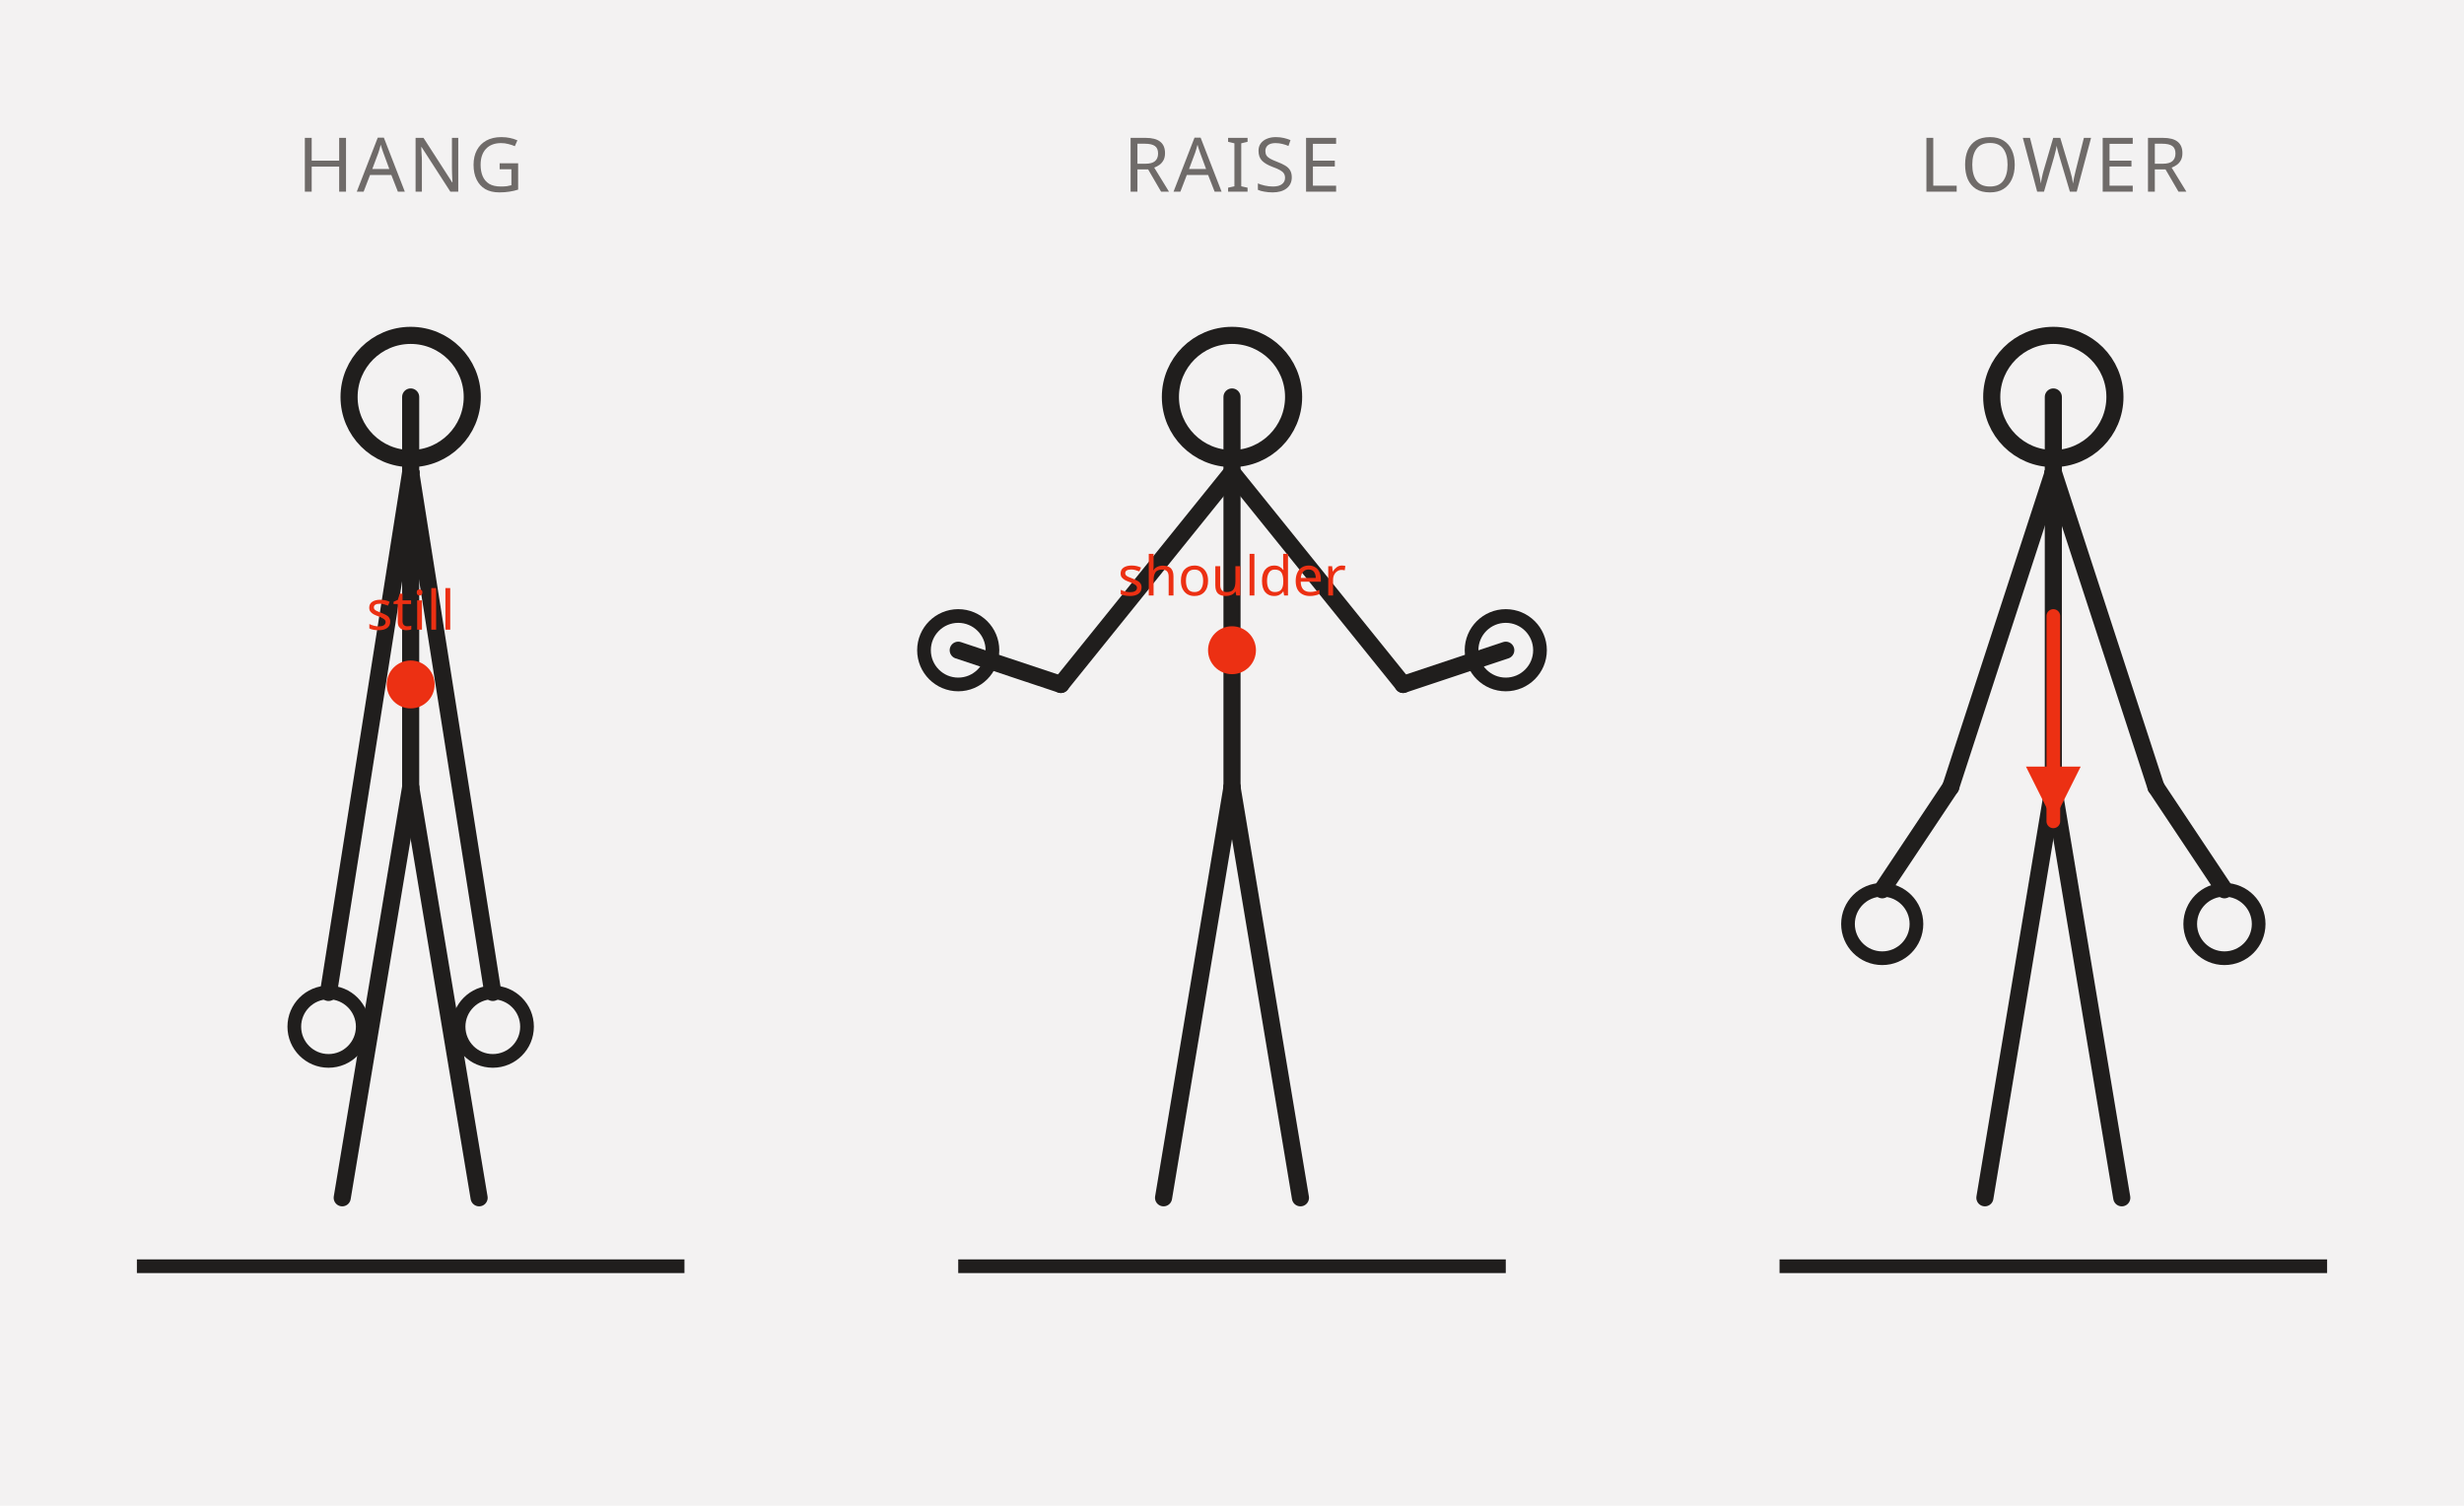
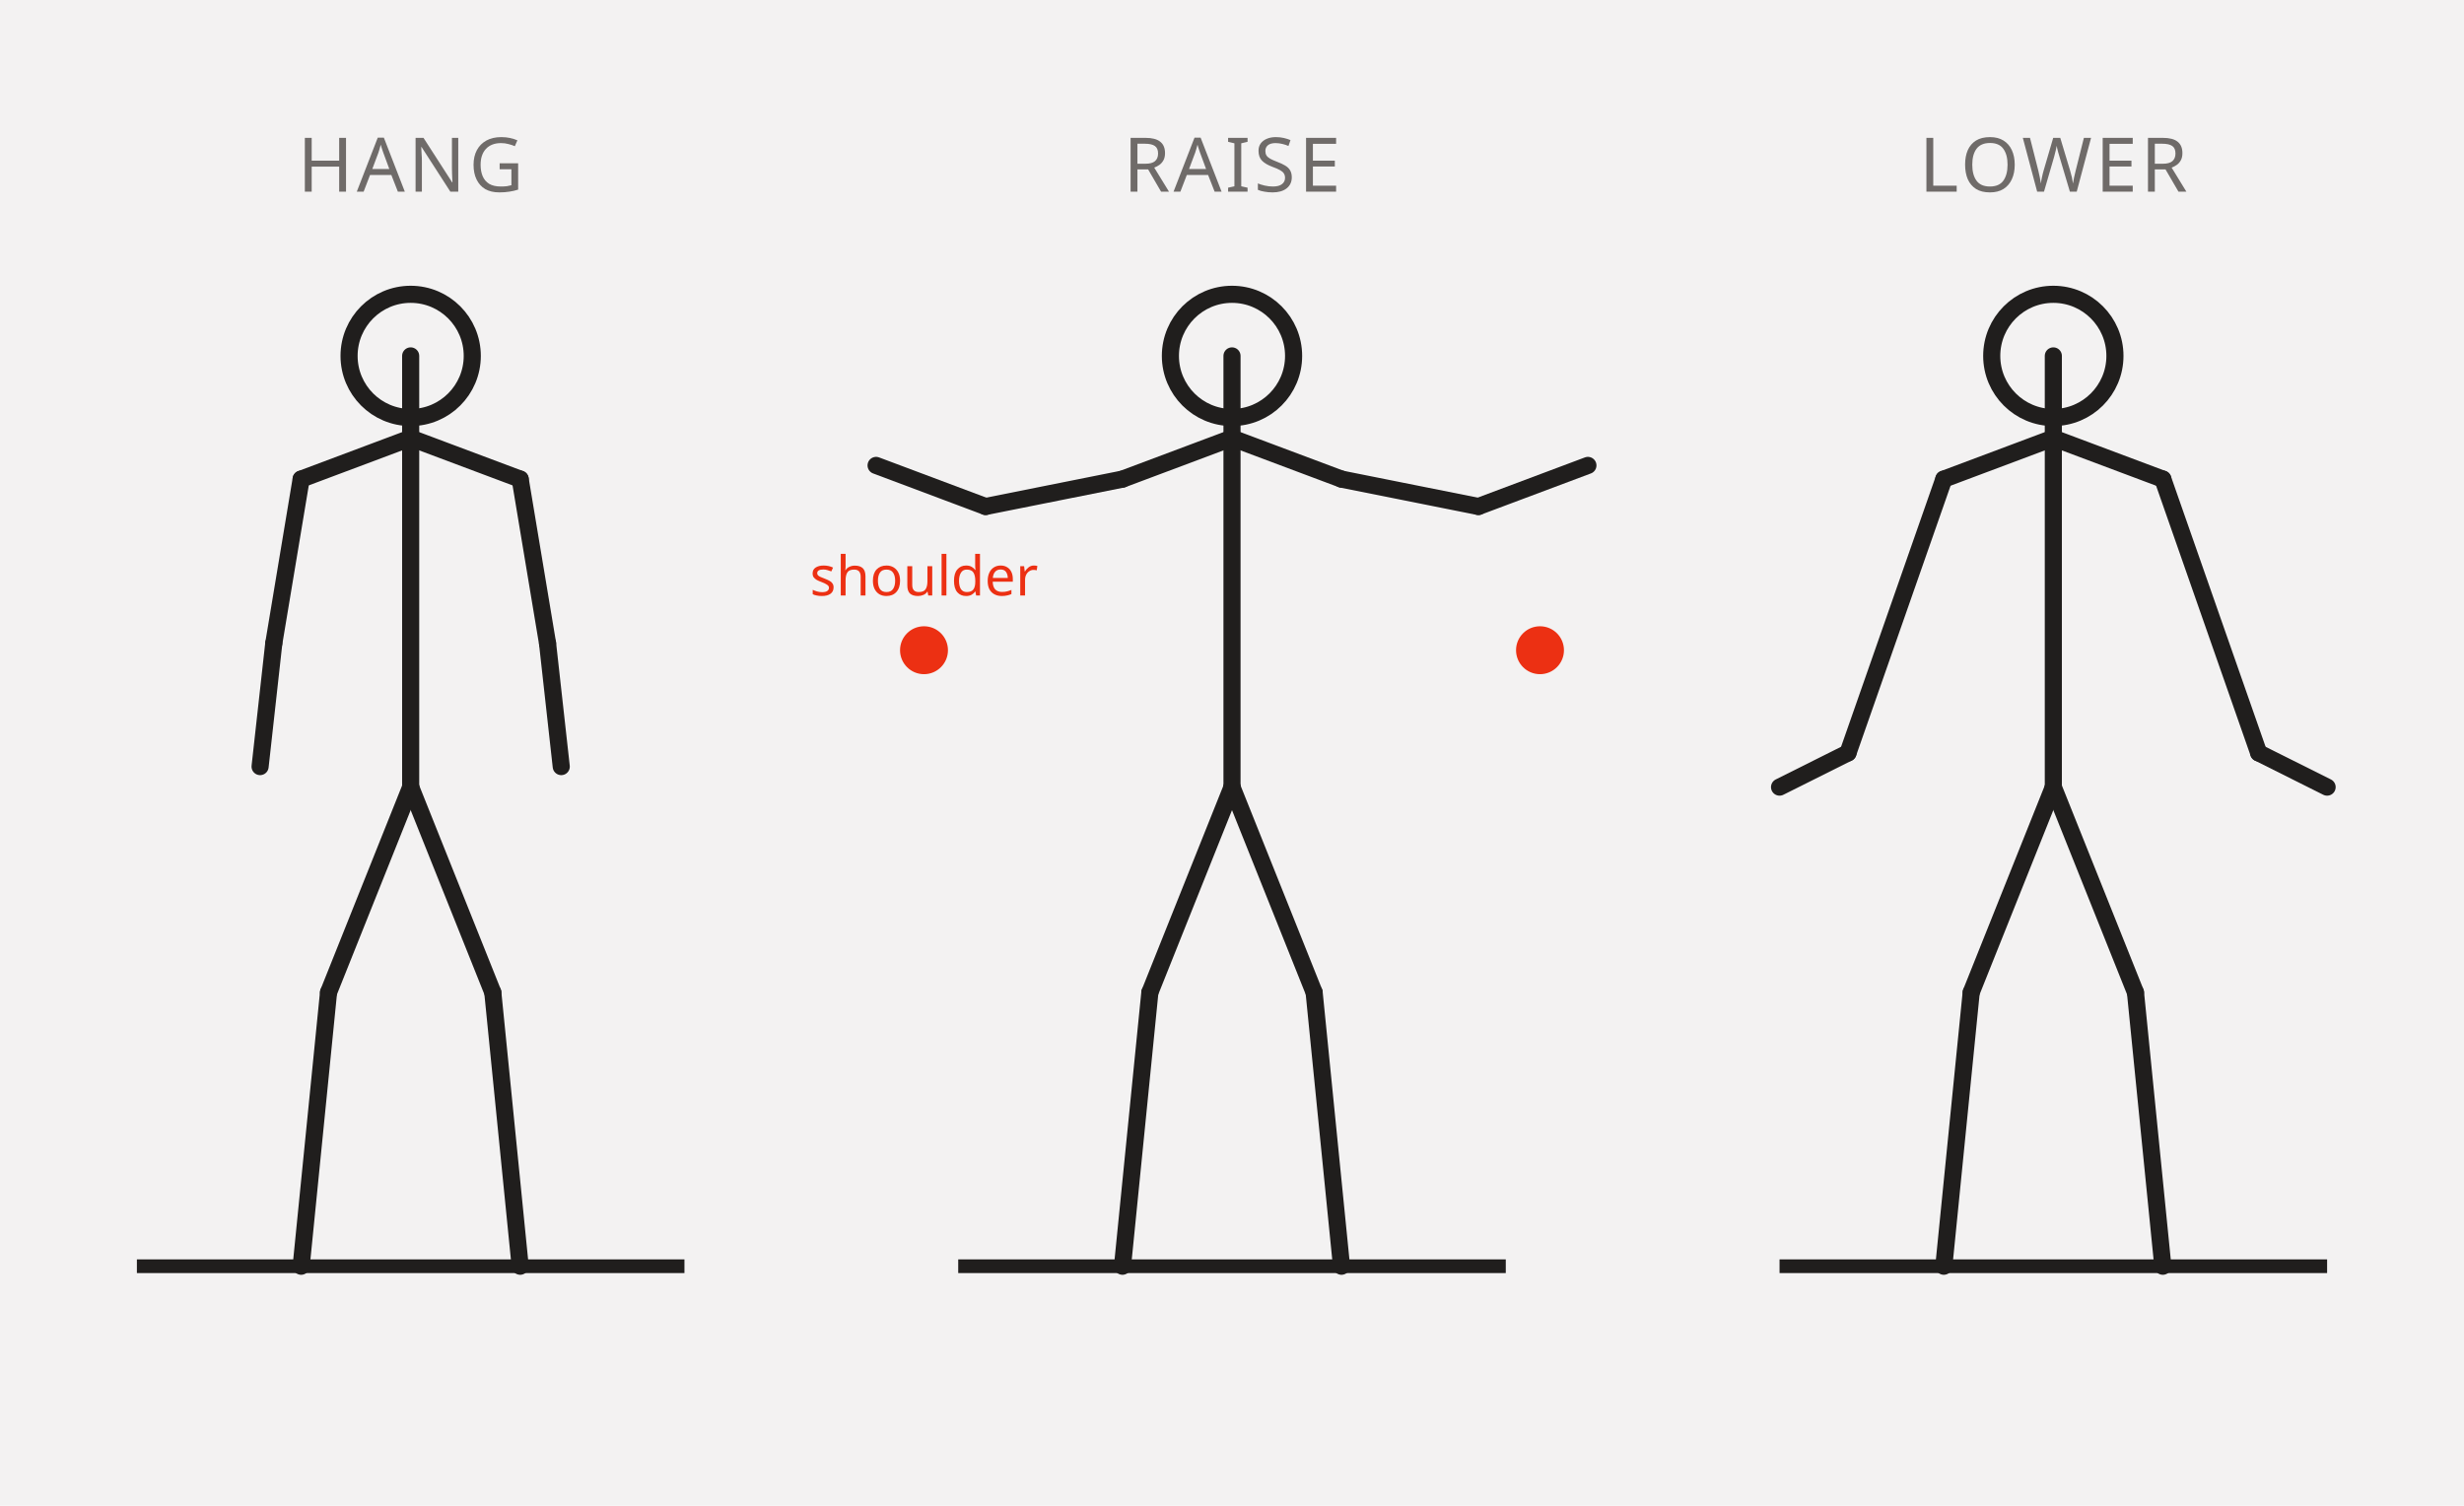
- <svg xmlns="http://www.w3.org/2000/svg" viewBox="0 0 360 220" fill="none" role="img" aria-label="Lateral raise form: hang, raise to side, lower">
+ <svg xmlns="http://www.w3.org/2000/svg" viewBox="0 0 360 220" fill="none" role="img" aria-label="Lateral raise: hang, raise, lower">
  <rect width="360" height="220" fill="#f3f2f2" />
  <text x="60" y="28" text-anchor="middle" fill="#6f6b69" font-family="Archivo, system-ui, sans-serif" font-size="11" letter-spacing="0.5">HANG</text>
  <text x="180" y="28" text-anchor="middle" fill="#6f6b69" font-family="Archivo, system-ui, sans-serif" font-size="11" letter-spacing="0.5">RAISE</text>
  <text x="300" y="28" text-anchor="middle" fill="#6f6b69" font-family="Archivo, system-ui, sans-serif" font-size="11" letter-spacing="0.5">LOWER</text>
  <line x1="20" y1="185" x2="100" y2="185" stroke="#201e1d" stroke-width="2" />
  <line x1="140" y1="185" x2="220" y2="185" stroke="#201e1d" stroke-width="2" />
  <line x1="260" y1="185" x2="340" y2="185" stroke="#201e1d" stroke-width="2" />
  <g stroke="#201e1d" stroke-width="2.5" stroke-linecap="round" stroke-linejoin="round" fill="none">
-     <circle cx="60" cy="58" r="9" />
-     <line x1="60" y1="58" x2="60" y2="69" />
-     <line x1="60" y1="69" x2="60" y2="115" />
-     <line x1="60" y1="69" x2="60" y2="69" />
-     <line x1="60" y1="69" x2="60" y2="69" />
-     <line x1="60" y1="69" x2="48" y2="145" />
-     <line x1="60" y1="69" x2="72" y2="145" />
-     <line x1="60" y1="115" x2="50" y2="175" />
-     <line x1="60" y1="115" x2="70" y2="175" />
+     <circle cx="60" cy="52" r="9" />
+     <line x1="60" y1="52" x2="60" y2="64" />
+     <line x1="60" y1="64" x2="60" y2="115" />
+     <line x1="60" y1="64" x2="44" y2="70" />
+     <line x1="60" y1="64" x2="76" y2="70" />
+     <line x1="44" y1="70" x2="40" y2="94" />
+     <line x1="40" y1="94" x2="38" y2="112" />
+     <line x1="76" y1="70" x2="80" y2="94" />
+     <line x1="80" y1="94" x2="82" y2="112" />
+     <line x1="60" y1="115" x2="48" y2="145" />
+     <line x1="48" y1="145" x2="44" y2="185" />
+     <line x1="60" y1="115" x2="72" y2="145" />
+     <line x1="72" y1="145" x2="76" y2="185" />
  </g>
-   <circle cx="48" cy="150" r="5" fill="none" stroke="#201e1d" stroke-width="2" />
-   <circle cx="72" cy="150" r="5" fill="none" stroke="#201e1d" stroke-width="2" />
-   <circle cx="60" cy="100" r="3.5" fill="#ec3013" />
-   <text x="60" y="92" text-anchor="middle" fill="#ec3013" font-family="Archivo, system-ui, sans-serif" font-size="8">still</text>
  <g stroke="#201e1d" stroke-width="2.5" stroke-linecap="round" stroke-linejoin="round" fill="none">
-     <circle cx="180" cy="58" r="9" />
-     <line x1="180" y1="58" x2="180" y2="69" />
-     <line x1="180" y1="69" x2="180" y2="115" />
-     <line x1="180" y1="69" x2="180" y2="69" />
-     <line x1="180" y1="69" x2="180" y2="69" />
-     <line x1="180" y1="69" x2="155" y2="100" />
-     <line x1="155" y1="100" x2="140" y2="95" />
-     <line x1="180" y1="69" x2="205" y2="100" />
-     <line x1="205" y1="100" x2="220" y2="95" />
-     <line x1="180" y1="115" x2="170" y2="175" />
-     <line x1="180" y1="115" x2="190" y2="175" />
+     <circle cx="180" cy="52" r="9" />
+     <line x1="180" y1="52" x2="180" y2="64" />
+     <line x1="180" y1="64" x2="180" y2="115" />
+     <line x1="180" y1="64" x2="164" y2="70" />
+     <line x1="180" y1="64" x2="196" y2="70" />
+     <line x1="164" y1="70" x2="144" y2="74" />
+     <line x1="144" y1="74" x2="128" y2="68" />
+     <line x1="196" y1="70" x2="216" y2="74" />
+     <line x1="216" y1="74" x2="232" y2="68" />
+     <line x1="180" y1="115" x2="168" y2="145" />
+     <line x1="168" y1="145" x2="164" y2="185" />
+     <line x1="180" y1="115" x2="192" y2="145" />
+     <line x1="192" y1="145" x2="196" y2="185" />
  </g>
-   <circle cx="140" cy="95" r="5" fill="none" stroke="#201e1d" stroke-width="2" />
-   <circle cx="220" cy="95" r="5" fill="none" stroke="#201e1d" stroke-width="2" />
-   <circle cx="180" cy="95" r="3.5" fill="#ec3013" />
-   <text x="180" y="87" text-anchor="middle" fill="#ec3013" font-family="Archivo, system-ui, sans-serif" font-size="8">shoulder</text>
+   <circle cx="135" cy="95" r="3.5" fill="#ec3013" />
+   <text x="135" y="87" text-anchor="middle" fill="#ec3013" font-family="Archivo, system-ui, sans-serif" font-size="8">shoulder</text>
+   <circle cx="225" cy="95" r="3.5" fill="#ec3013" />
  <g stroke="#201e1d" stroke-width="2.5" stroke-linecap="round" stroke-linejoin="round" fill="none">
-     <circle cx="300" cy="58" r="9" />
-     <line x1="300" y1="58" x2="300" y2="69" />
-     <line x1="300" y1="69" x2="300" y2="115" />
-     <line x1="300" y1="69" x2="300" y2="69" />
-     <line x1="300" y1="69" x2="300" y2="69" />
-     <line x1="300" y1="69" x2="285" y2="115" />
-     <line x1="285" y1="115" x2="275" y2="130" />
-     <line x1="300" y1="69" x2="315" y2="115" />
-     <line x1="315" y1="115" x2="325" y2="130" />
-     <line x1="300" y1="115" x2="290" y2="175" />
-     <line x1="300" y1="115" x2="310" y2="175" />
+     <circle cx="300" cy="52" r="9" />
+     <line x1="300" y1="52" x2="300" y2="64" />
+     <line x1="300" y1="64" x2="300" y2="115" />
+     <line x1="300" y1="64" x2="284" y2="70" />
+     <line x1="300" y1="64" x2="316" y2="70" />
+     <line x1="284" y1="70" x2="270" y2="110" />
+     <line x1="270" y1="110" x2="260" y2="115" />
+     <line x1="316" y1="70" x2="330" y2="110" />
+     <line x1="330" y1="110" x2="340" y2="115" />
+     <line x1="300" y1="115" x2="288" y2="145" />
+     <line x1="288" y1="145" x2="284" y2="185" />
+     <line x1="300" y1="115" x2="312" y2="145" />
+     <line x1="312" y1="145" x2="316" y2="185" />
  </g>
-   <circle cx="275" cy="135" r="5" fill="none" stroke="#201e1d" stroke-width="2" />
-   <circle cx="325" cy="135" r="5" fill="none" stroke="#201e1d" stroke-width="2" />
-   <path d="M300 90 L300 120" stroke="#ec3013" stroke-width="2" stroke-linecap="round" />
-   <polygon points="300,120 296,112 304,112" fill="#ec3013" />
</svg>
